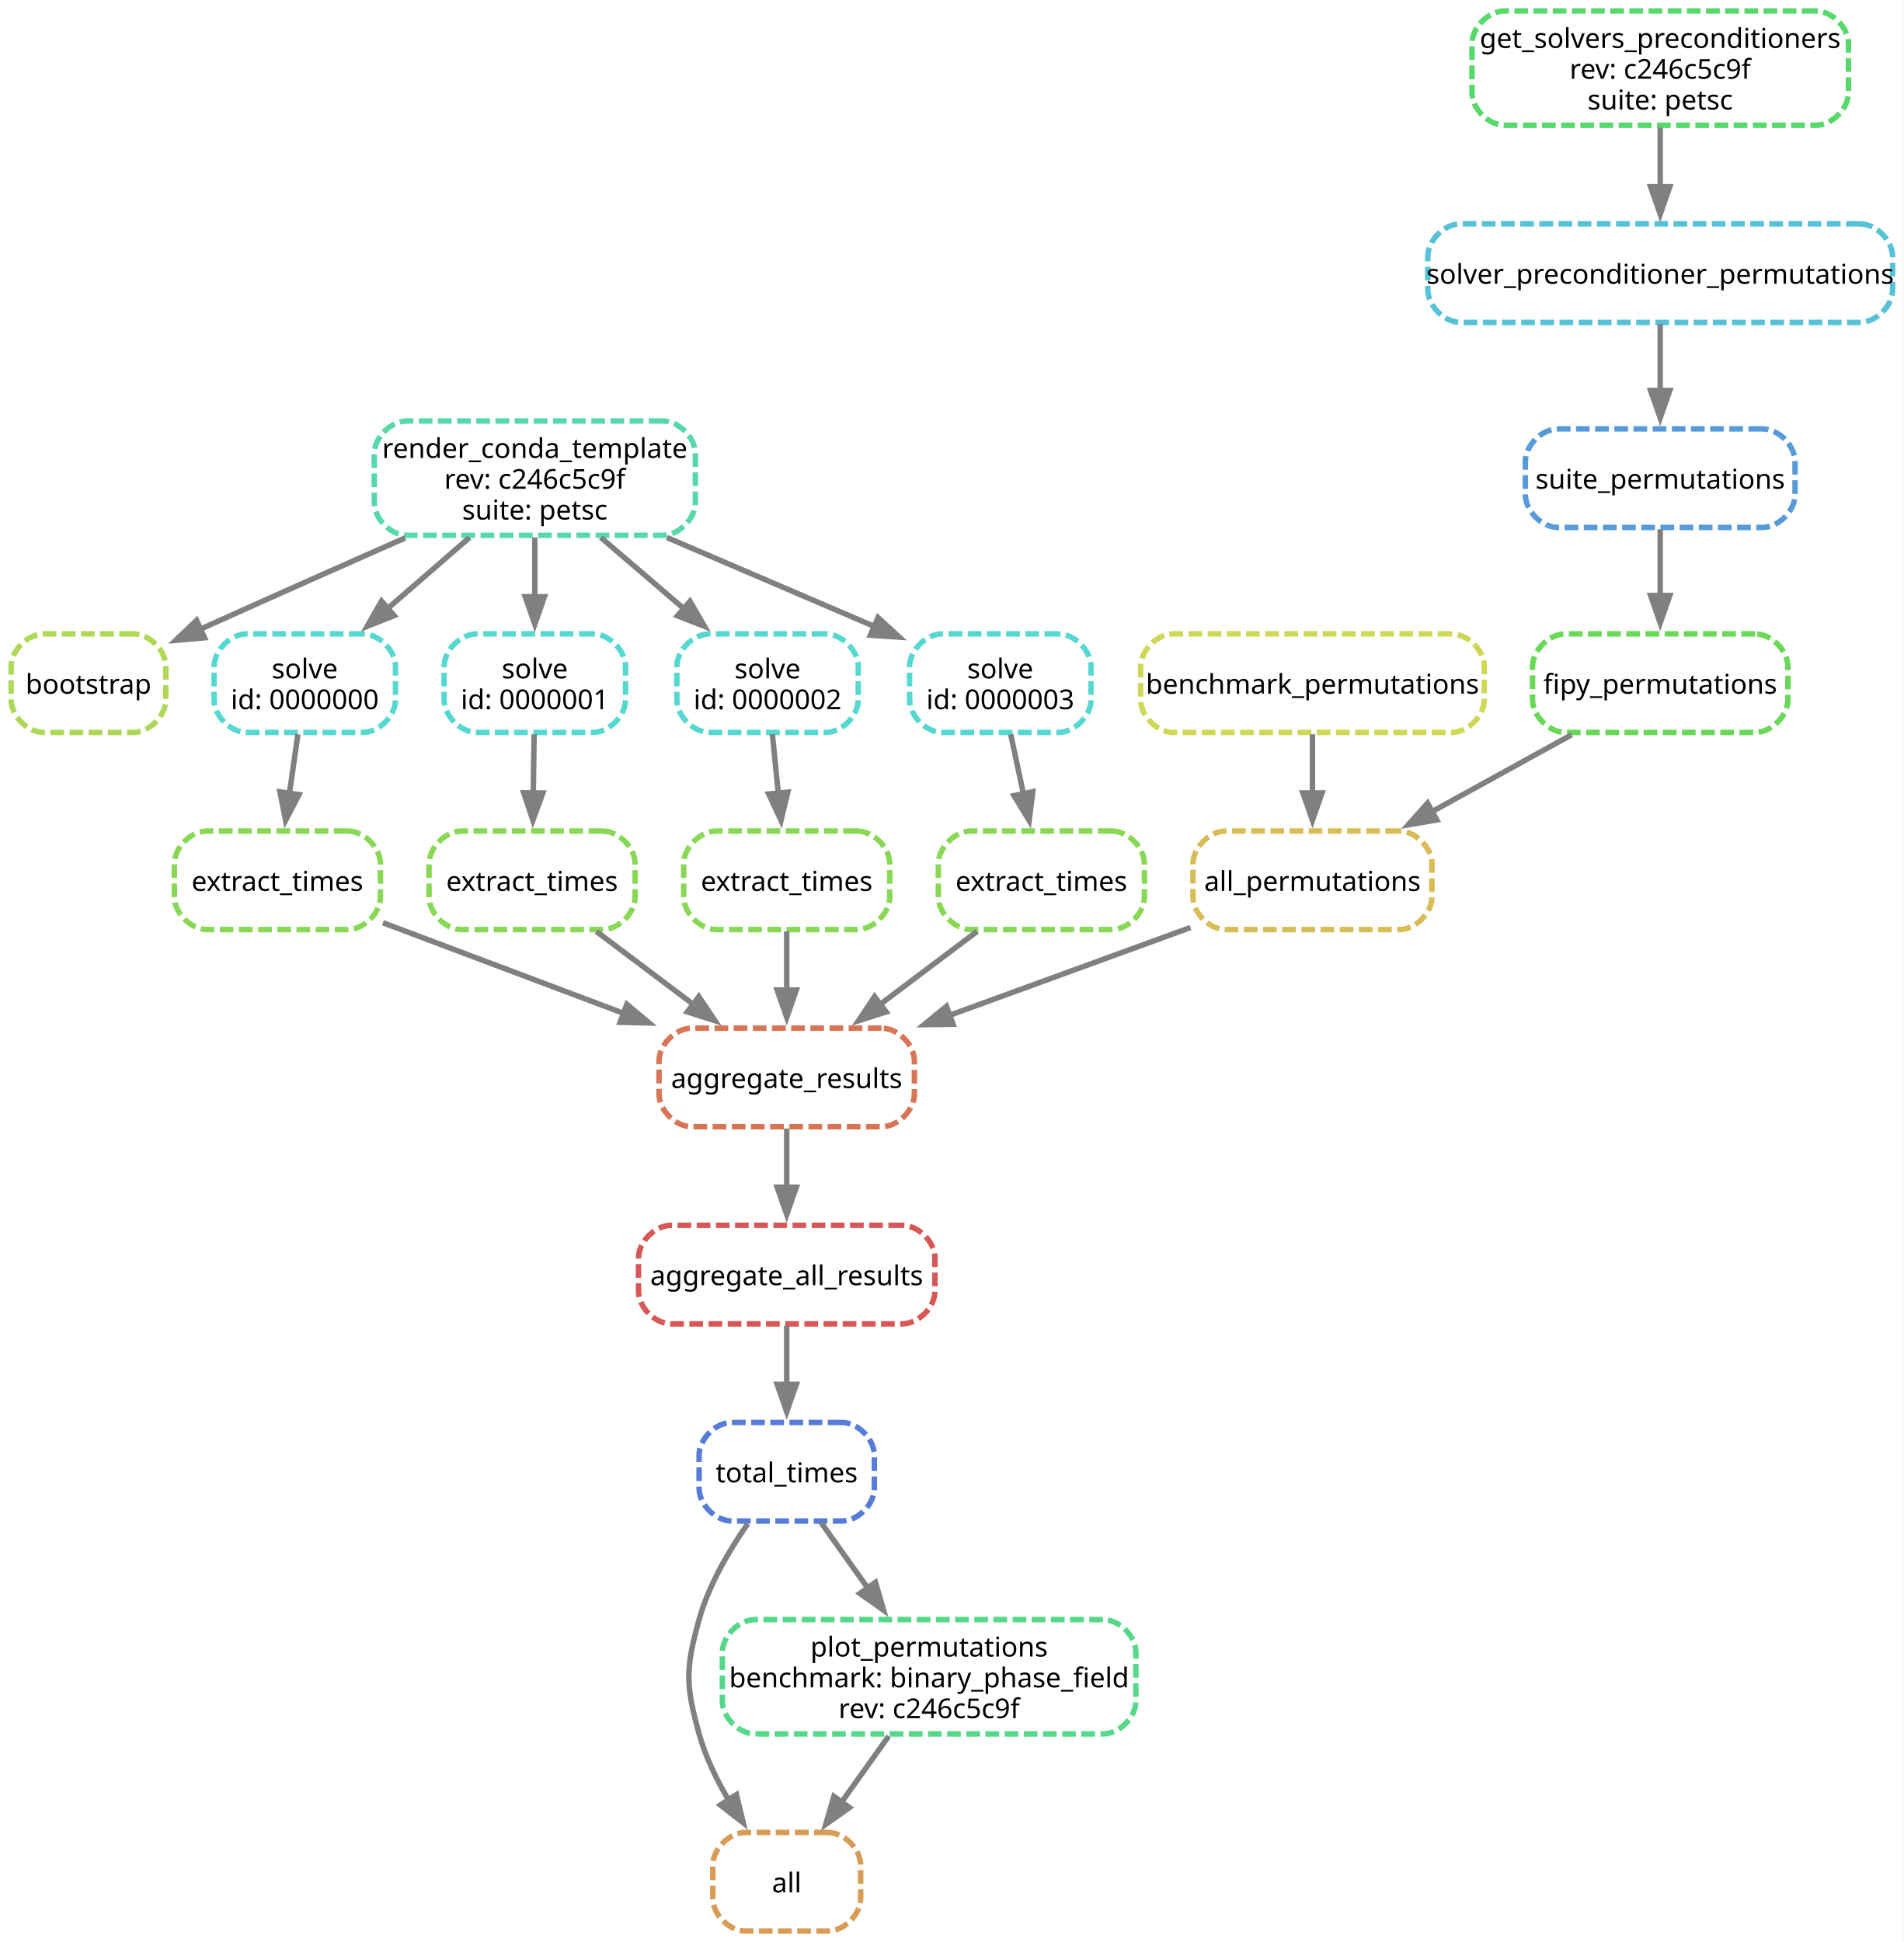
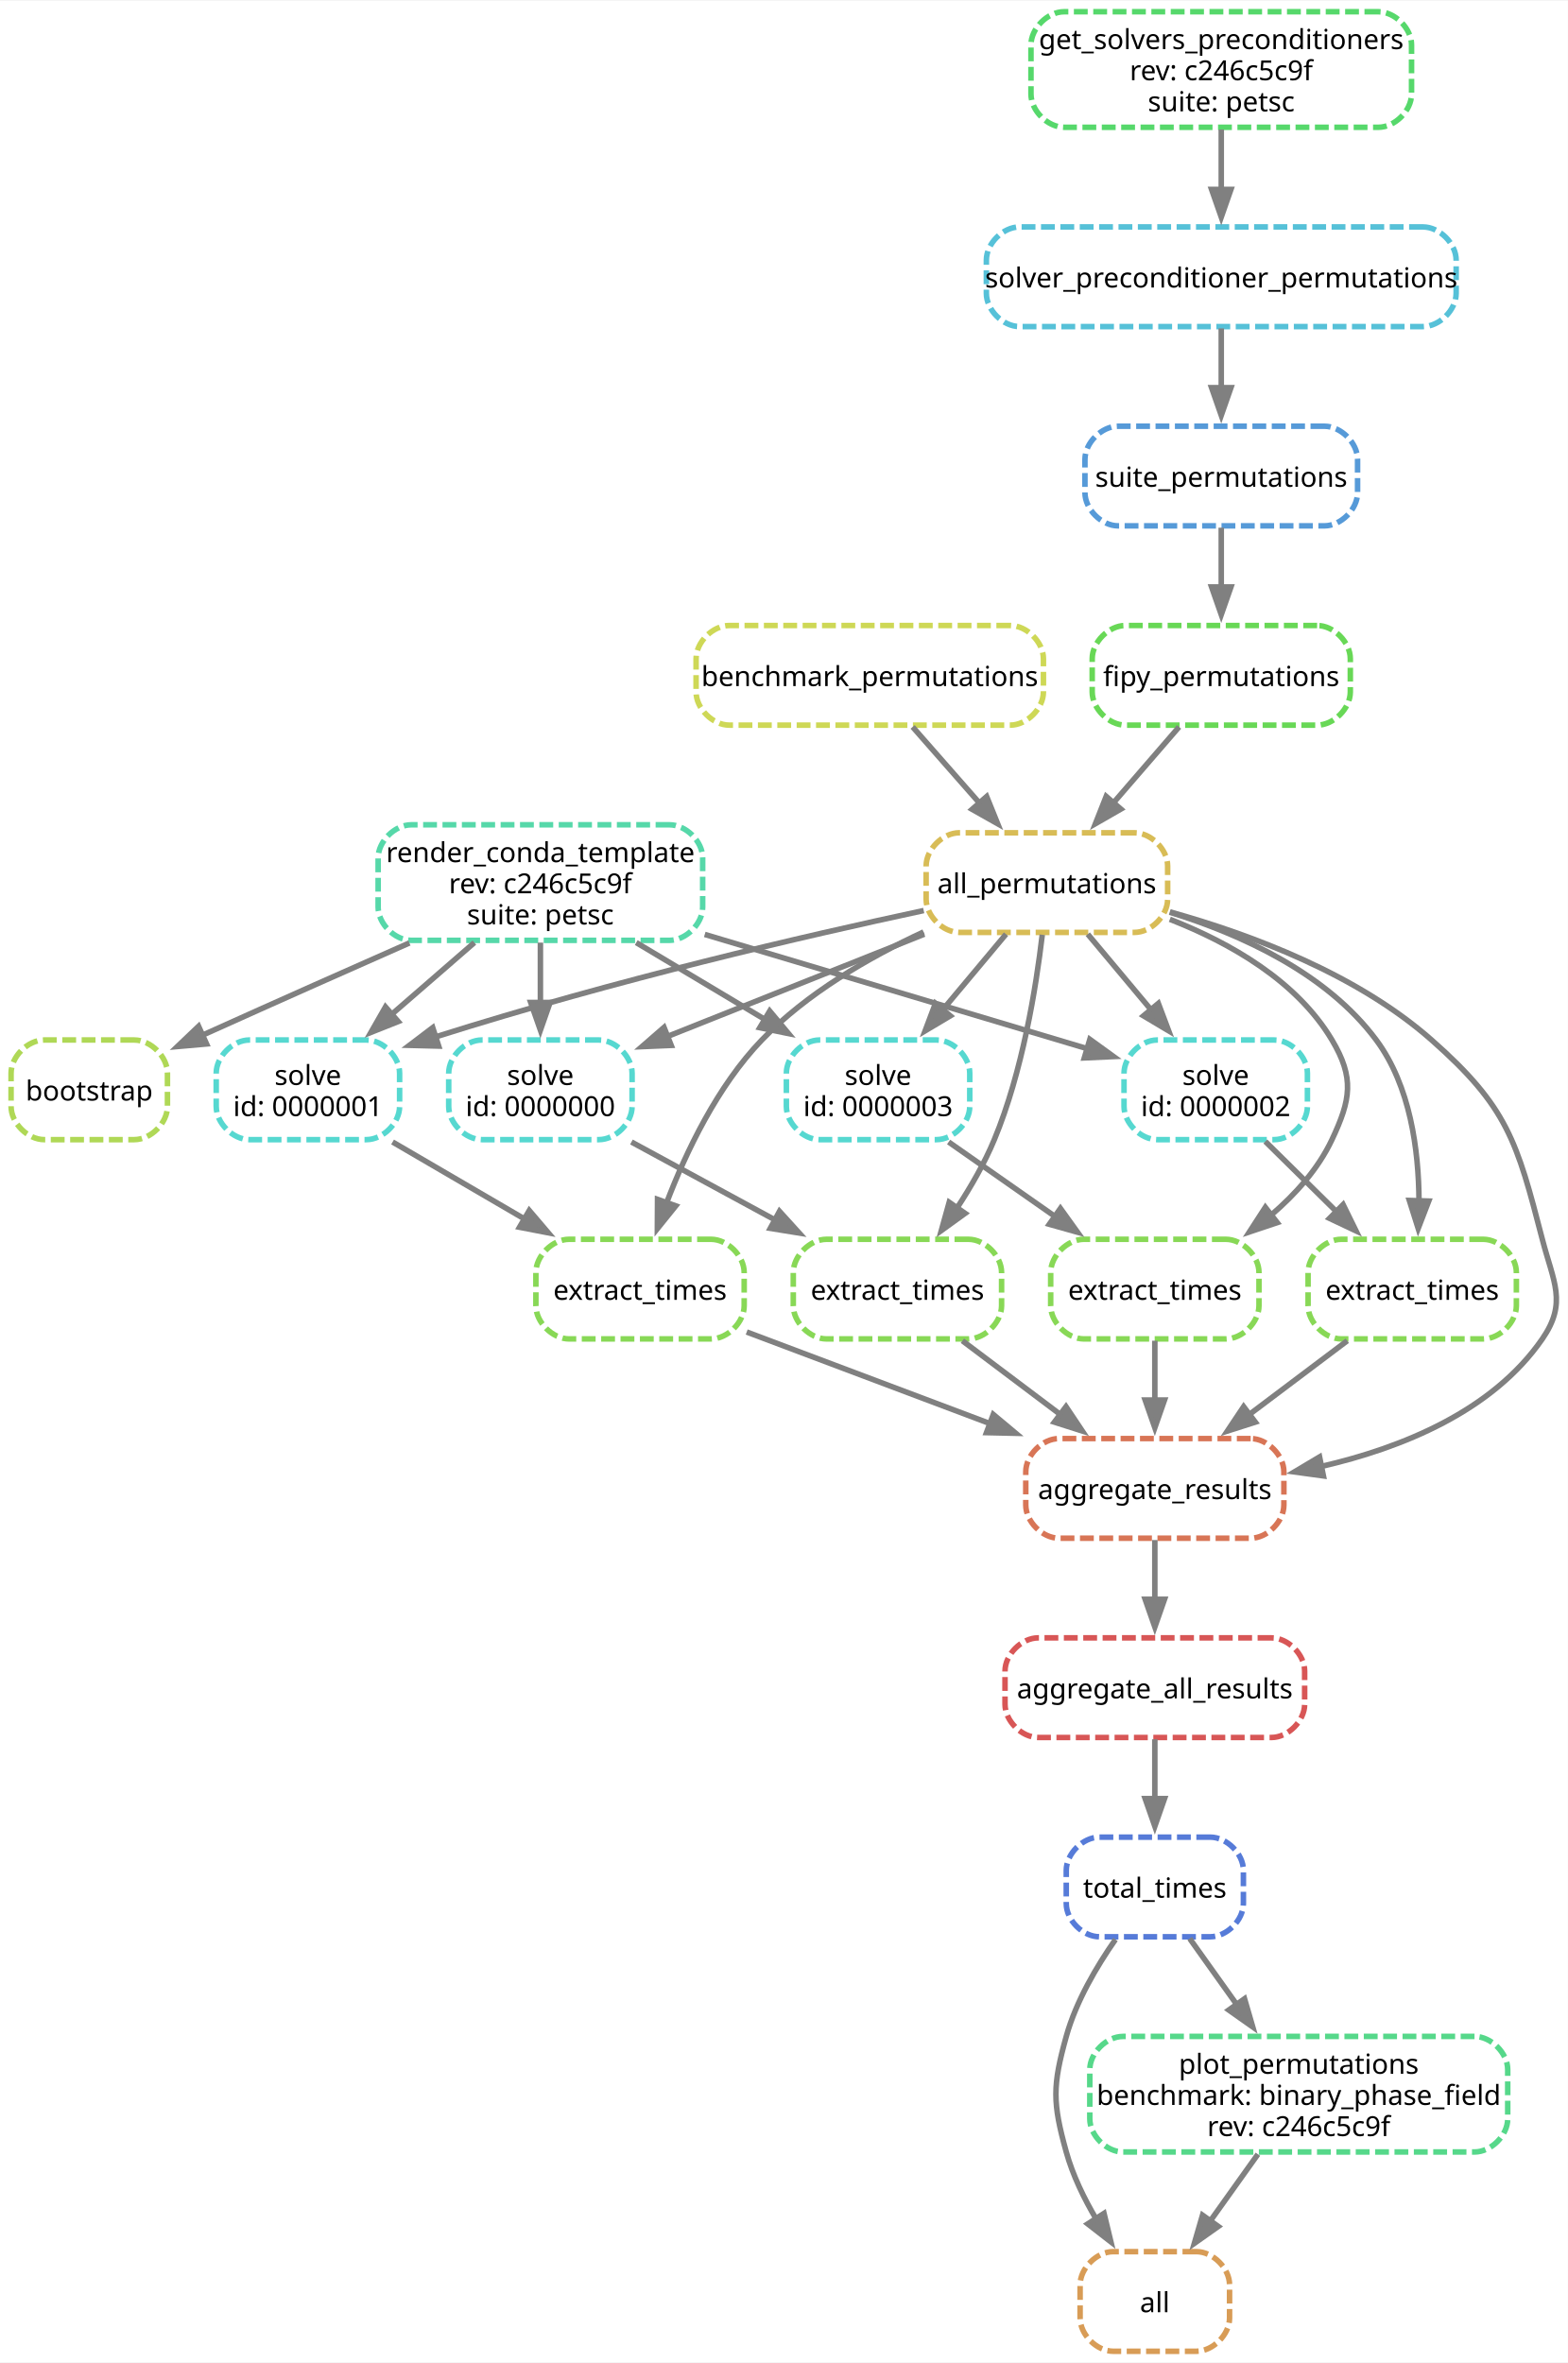
- <svg xmlns="http://www.w3.org/2000/svg" width="695pt" height="709pt" viewBox="0.00 0.00 695.12 709.25">
-   <g id="graph0" class="graph" transform="scale(1 1) rotate(0) translate(4 705.25)">
-     <polygon fill="white" stroke="none" points="-4,4 -4,-705.25 691.12,-705.25 691.12,4 -4,4" />
+ <svg xmlns="http://www.w3.org/2000/svg" width="566pt" height="853pt" viewBox="0.00 0.00 566.48 853.25">
+   <g id="graph0" class="graph" transform="scale(1 1) rotate(0) translate(4 849.25)">
+     <polygon fill="white" stroke="none" points="-4,4 -4,-849.25 562.48,-849.25 562.48,4 -4,4" />
    <g id="node1" class="node">
      <path fill="none" stroke="#afd856" stroke-width="2" stroke-dasharray="5,2" d="M44.5,-473.75C44.5,-473.75 12,-473.75 12,-473.75 6,-473.75 0,-467.75 0,-461.75 0,-461.75 0,-449.75 0,-449.75 0,-443.75 6,-437.75 12,-437.75 12,-437.75 44.5,-437.75 44.5,-437.75 50.5,-437.75 56.5,-443.75 56.5,-449.75 56.5,-449.75 56.5,-461.75 56.5,-461.75 56.5,-467.75 50.5,-473.75 44.5,-473.75" />
      <text text-anchor="middle" x="28.25" y="-451.88" font-family="sans" font-size="10.00">bootstrap</text>
    </g>
    <g id="node2" class="node">
      <path fill="none" stroke="#56d8a9" stroke-width="2" stroke-dasharray="5,2" d="M237.88,-551.5C237.88,-551.5 144.62,-551.5 144.62,-551.5 138.62,-551.5 132.62,-545.5 132.62,-539.5 132.62,-539.5 132.62,-521.75 132.62,-521.75 132.62,-515.75 138.62,-509.75 144.62,-509.75 144.62,-509.75 237.88,-509.75 237.88,-509.75 243.88,-509.75 249.88,-515.75 249.88,-521.75 249.88,-521.75 249.88,-539.5 249.88,-539.5 249.88,-545.5 243.88,-551.5 237.88,-551.5" />
      <text text-anchor="middle" x="191.25" y="-538" font-family="sans" font-size="10.00">render_conda_template</text>
      <text text-anchor="middle" x="191.25" y="-526.75" font-family="sans" font-size="10.00">rev: c246c5c9f</text>
      <text text-anchor="middle" x="191.25" y="-515.5" font-family="sans" font-size="10.00">suite: petsc</text>
    </g>
    <g id="edge1" class="edge">
      <path fill="none" stroke="grey" stroke-width="2" d="M143.92,-508.81C123.03,-499.59 97.94,-488.46 69.03,-475.43" />
      <polygon fill="grey" stroke="grey" stroke-width="2" points="70.63,-472.32 60.08,-471.39 67.75,-478.7 70.63,-472.32" />
    </g>
    <g id="node14" class="node">
+       <path fill="none" stroke="#56d8d0" stroke-width="2" stroke-dasharray="5,2" d="M212.38,-473.75C212.38,-473.75 170.12,-473.75 170.12,-473.75 164.12,-473.75 158.12,-467.75 158.12,-461.75 158.12,-461.75 158.12,-449.75 158.12,-449.75 158.12,-443.75 164.12,-437.75 170.12,-437.75 170.12,-437.75 212.38,-437.75 212.38,-437.75 218.38,-437.75 224.38,-443.75 224.38,-449.75 224.38,-449.75 224.38,-461.75 224.38,-461.75 224.38,-467.75 218.38,-473.75 212.38,-473.75" />
+       <text text-anchor="middle" x="191.25" y="-457.5" font-family="sans" font-size="10.00">solve</text>
+       <text text-anchor="middle" x="191.25" y="-446.25" font-family="sans" font-size="10.00">id: 0000000</text>
+     </g>
+     <g id="edge18" class="edge">
+       <path fill="none" stroke="grey" stroke-width="2" d="M191.25,-508.94C191.25,-502.18 191.25,-494.54 191.25,-487.22" />
+       <polygon fill="grey" stroke="grey" stroke-width="2" points="194.75,-487.31 191.25,-477.31 187.75,-487.31 194.75,-487.31" />
+     </g>
+     <g id="node16" class="node">
      <path fill="none" stroke="#56d8d0" stroke-width="2" stroke-dasharray="5,2" d="M128.38,-473.75C128.38,-473.75 86.12,-473.75 86.12,-473.75 80.12,-473.75 74.12,-467.75 74.12,-461.75 74.12,-461.75 74.12,-449.75 74.12,-449.75 74.12,-443.75 80.12,-437.75 86.12,-437.75 86.12,-437.75 128.38,-437.75 128.38,-437.75 134.38,-437.75 140.38,-443.75 140.38,-449.75 140.38,-449.75 140.38,-461.75 140.38,-461.75 140.38,-467.75 134.38,-473.75 128.38,-473.75" />
      <text text-anchor="middle" x="107.25" y="-457.5" font-family="sans" font-size="10.00">solve</text>
-       <text text-anchor="middle" x="107.25" y="-446.25" font-family="sans" font-size="10.00">id: 0000000</text>
-     </g>
-     <g id="edge17" class="edge">
+       <text text-anchor="middle" x="107.25" y="-446.25" font-family="sans" font-size="10.00">id: 0000001</text>
+     </g>
+     <g id="edge22" class="edge">
      <path fill="none" stroke="grey" stroke-width="2" d="M167.4,-508.94C158.12,-500.88 147.36,-491.55 137.54,-483.03" />
      <polygon fill="grey" stroke="grey" stroke-width="2" points="139.87,-480.42 130.02,-476.51 135.28,-485.7 139.87,-480.42" />
    </g>
-     <g id="node16" class="node">
-       <path fill="none" stroke="#56d8d0" stroke-width="2" stroke-dasharray="5,2" d="M212.38,-473.75C212.38,-473.75 170.12,-473.75 170.12,-473.75 164.12,-473.75 158.12,-467.75 158.12,-461.75 158.12,-461.75 158.12,-449.75 158.12,-449.75 158.12,-443.75 164.12,-437.75 170.12,-437.75 170.12,-437.75 212.38,-437.75 212.38,-437.75 218.38,-437.75 224.38,-443.75 224.38,-449.75 224.38,-449.75 224.38,-461.75 224.38,-461.75 224.38,-467.75 218.38,-473.75 212.38,-473.75" />
-       <text text-anchor="middle" x="191.25" y="-457.5" font-family="sans" font-size="10.00">solve</text>
-       <text text-anchor="middle" x="191.25" y="-446.25" font-family="sans" font-size="10.00">id: 0000001</text>
+     <g id="node18" class="node">
+       <path fill="none" stroke="#56d8d0" stroke-width="2" stroke-dasharray="5,2" d="M456.38,-473.75C456.38,-473.75 414.12,-473.75 414.12,-473.75 408.12,-473.75 402.12,-467.75 402.12,-461.75 402.12,-461.75 402.12,-449.75 402.12,-449.75 402.12,-443.75 408.12,-437.75 414.12,-437.75 414.12,-437.75 456.38,-437.75 456.38,-437.75 462.38,-437.75 468.38,-443.75 468.38,-449.75 468.38,-449.75 468.38,-461.75 468.38,-461.75 468.38,-467.75 462.38,-473.75 456.38,-473.75" />
+       <text text-anchor="middle" x="435.25" y="-457.5" font-family="sans" font-size="10.00">solve</text>
+       <text text-anchor="middle" x="435.25" y="-446.25" font-family="sans" font-size="10.00">id: 0000002</text>
+     </g>
+     <g id="edge26" class="edge">
+       <path fill="none" stroke="grey" stroke-width="2" d="M250.63,-511.89C293.18,-499.18 349.67,-482.31 388.91,-470.59" />
+       <polygon fill="grey" stroke="grey" stroke-width="2" points="389.77,-473.98 398.35,-467.77 387.77,-467.28 389.77,-473.98" />
+     </g>
+     <g id="node20" class="node">
+       <path fill="none" stroke="#56d8d0" stroke-width="2" stroke-dasharray="5,2" d="M334.38,-473.75C334.38,-473.75 292.12,-473.75 292.12,-473.75 286.12,-473.75 280.12,-467.75 280.12,-461.75 280.12,-461.75 280.12,-449.75 280.12,-449.75 280.12,-443.75 286.12,-437.75 292.12,-437.75 292.12,-437.75 334.38,-437.75 334.38,-437.75 340.38,-437.75 346.38,-443.75 346.38,-449.75 346.38,-449.75 346.38,-461.75 346.38,-461.75 346.38,-467.75 340.38,-473.75 334.38,-473.75" />
+       <text text-anchor="middle" x="313.25" y="-457.5" font-family="sans" font-size="10.00">solve</text>
+       <text text-anchor="middle" x="313.25" y="-446.25" font-family="sans" font-size="10.00">id: 0000003</text>
+     </g>
+     <g id="edge30" class="edge">
+       <path fill="none" stroke="grey" stroke-width="2" d="M225.88,-508.94C240.37,-500.29 257.31,-490.17 272.39,-481.16" />
+       <polygon fill="grey" stroke="grey" stroke-width="2" points="274.11,-484.21 280.9,-476.07 270.52,-478.2 274.11,-484.21" />
+     </g>
+     <g id="node3" class="node">
+       <path fill="none" stroke="#d89c56" stroke-width="2" stroke-dasharray="5,2" d="M428.25,-36C428.25,-36 398.25,-36 398.25,-36 392.25,-36 386.25,-30 386.25,-24 386.25,-24 386.25,-12 386.25,-12 386.25,-6 392.25,0 398.25,0 398.25,0 428.25,0 428.25,0 434.25,0 440.25,-6 440.25,-12 440.25,-12 440.25,-24 440.25,-24 440.25,-30 434.25,-36 428.25,-36" />
+       <text text-anchor="middle" x="413.25" y="-14.12" font-family="sans" font-size="10.00">all</text>
+     </g>
+     <g id="node4" class="node">
+       <path fill="none" stroke="#567bd8" stroke-width="2" stroke-dasharray="5,2" d="M433.25,-185.75C433.25,-185.75 393.25,-185.75 393.25,-185.75 387.25,-185.75 381.25,-179.75 381.25,-173.75 381.25,-173.75 381.25,-161.75 381.25,-161.75 381.25,-155.75 387.25,-149.75 393.25,-149.75 393.25,-149.75 433.25,-149.75 433.25,-149.75 439.25,-149.75 445.25,-155.75 445.25,-161.75 445.25,-161.75 445.25,-173.75 445.25,-173.75 445.25,-179.75 439.25,-185.75 433.25,-185.75" />
+       <text text-anchor="middle" x="413.25" y="-163.88" font-family="sans" font-size="10.00">total_times</text>
+     </g>
+     <g id="edge2" class="edge">
+       <path fill="none" stroke="grey" stroke-width="2" d="M399.02,-148.77C392.2,-139.01 384.77,-126.38 381.25,-113.75 376.27,-95.87 376.27,-89.88 381.25,-72 383.59,-63.61 387.65,-55.22 392.11,-47.68" />
+       <polygon fill="grey" stroke="grey" stroke-width="2" points="394.89,-49.82 397.38,-39.52 389.01,-46.02 394.89,-49.82" />
+     </g>
+     <g id="node21" class="node">
+       <path fill="none" stroke="#56d88a" stroke-width="2" stroke-dasharray="5,2" d="M528.75,-113.75C528.75,-113.75 401.75,-113.75 401.75,-113.75 395.75,-113.75 389.75,-107.75 389.75,-101.75 389.75,-101.75 389.75,-84 389.75,-84 389.75,-78 395.75,-72 401.75,-72 401.75,-72 528.75,-72 528.75,-72 534.75,-72 540.75,-78 540.75,-84 540.75,-84 540.75,-101.75 540.75,-101.75 540.75,-107.75 534.75,-113.75 528.75,-113.75" />
+       <text text-anchor="middle" x="465.25" y="-100.25" font-family="sans" font-size="10.00">plot_permutations</text>
+       <text text-anchor="middle" x="465.25" y="-89" font-family="sans" font-size="10.00">benchmark: binary_phase_field</text>
+       <text text-anchor="middle" x="465.25" y="-77.75" font-family="sans" font-size="10.00">rev: c246c5c9f</text>
+     </g>
+     <g id="edge32" class="edge">
+       <path fill="none" stroke="grey" stroke-width="2" d="M425.84,-149.11C430.98,-141.9 437.08,-133.35 442.93,-125.15" />
+       <polygon fill="grey" stroke="grey" stroke-width="2" points="445.66,-127.36 448.62,-117.18 439.96,-123.29 445.66,-127.36" />
+     </g>
+     <g id="node5" class="node">
+       <path fill="none" stroke="#d85656" stroke-width="2" stroke-dasharray="5,2" d="M455.38,-257.75C455.38,-257.75 371.12,-257.75 371.12,-257.75 365.12,-257.75 359.12,-251.75 359.12,-245.75 359.12,-245.75 359.12,-233.75 359.12,-233.75 359.12,-227.75 365.12,-221.75 371.12,-221.75 371.12,-221.75 455.38,-221.75 455.38,-221.75 461.38,-221.75 467.38,-227.75 467.38,-233.75 467.38,-233.75 467.38,-245.75 467.38,-245.75 467.38,-251.75 461.38,-257.75 455.38,-257.75" />
+       <text text-anchor="middle" x="413.25" y="-235.88" font-family="sans" font-size="10.00">aggregate_all_results</text>
+     </g>
+     <g id="edge4" class="edge">
+       <path fill="none" stroke="grey" stroke-width="2" d="M413.25,-221.09C413.25,-214.5 413.25,-206.83 413.25,-199.42" />
+       <polygon fill="grey" stroke="grey" stroke-width="2" points="416.75,-199.68 413.25,-189.68 409.75,-199.68 416.75,-199.68" />
+     </g>
+     <g id="node6" class="node">
+       <path fill="none" stroke="#d87556" stroke-width="2" stroke-dasharray="5,2" d="M447.88,-329.75C447.88,-329.75 378.62,-329.75 378.62,-329.75 372.62,-329.75 366.62,-323.75 366.62,-317.75 366.62,-317.75 366.62,-305.75 366.62,-305.75 366.62,-299.75 372.62,-293.75 378.62,-293.75 378.62,-293.75 447.88,-293.75 447.88,-293.75 453.88,-293.75 459.88,-299.75 459.88,-305.75 459.88,-305.75 459.88,-317.75 459.88,-317.75 459.88,-323.75 453.88,-329.75 447.88,-329.75" />
+       <text text-anchor="middle" x="413.25" y="-307.88" font-family="sans" font-size="10.00">aggregate_results</text>
+     </g>
+     <g id="edge5" class="edge">
+       <path fill="none" stroke="grey" stroke-width="2" d="M413.25,-293.09C413.25,-286.5 413.25,-278.83 413.25,-271.42" />
+       <polygon fill="grey" stroke="grey" stroke-width="2" points="416.75,-271.68 413.25,-261.68 409.75,-271.68 416.75,-271.68" />
+     </g>
+     <g id="node7" class="node">
+       <path fill="none" stroke="#d8bc56" stroke-width="2" stroke-dasharray="5,2" d="M405.88,-548.62C405.88,-548.62 342.62,-548.62 342.62,-548.62 336.62,-548.62 330.62,-542.62 330.62,-536.62 330.62,-536.62 330.62,-524.62 330.62,-524.62 330.62,-518.62 336.62,-512.62 342.62,-512.62 342.62,-512.62 405.88,-512.62 405.88,-512.62 411.88,-512.62 417.88,-518.62 417.88,-524.62 417.88,-524.62 417.88,-536.62 417.88,-536.62 417.88,-542.62 411.88,-548.62 405.88,-548.62" />
+       <text text-anchor="middle" x="374.25" y="-526.75" font-family="sans" font-size="10.00">all_permutations</text>
+     </g>
+     <g id="edge6" class="edge">
+       <path fill="none" stroke="grey" stroke-width="2" d="M418.79,-520C448.32,-511.77 486.43,-497.41 513.25,-473.75 540.7,-449.53 544.07,-437.19 553.25,-401.75 557.26,-386.26 562.34,-378.92 553.25,-365.75 535.24,-339.67 502.62,-326.41 473.39,-319.68" />
+       <polygon fill="grey" stroke="grey" stroke-width="2" points="474.16,-316.26 463.66,-317.7 472.77,-323.12 474.16,-316.26" />
+     </g>
+     <g id="node13" class="node">
+       <path fill="none" stroke="#88d856" stroke-width="2" stroke-dasharray="5,2" d="M345.88,-401.75C345.88,-401.75 294.62,-401.75 294.62,-401.75 288.62,-401.75 282.62,-395.75 282.62,-389.75 282.62,-389.75 282.62,-377.75 282.62,-377.75 282.62,-371.75 288.62,-365.75 294.62,-365.75 294.62,-365.75 345.88,-365.75 345.88,-365.75 351.88,-365.75 357.88,-371.75 357.88,-377.75 357.88,-377.75 357.88,-389.75 357.88,-389.75 357.88,-395.75 351.88,-401.75 345.88,-401.75" />
+       <text text-anchor="middle" x="320.25" y="-379.88" font-family="sans" font-size="10.00">extract_times</text>
+     </g>
+     <g id="edge17" class="edge">
+       <path fill="none" stroke="grey" stroke-width="2" d="M372.58,-511.77C370.35,-492.81 365.44,-462.27 355.25,-437.75 351.73,-429.27 346.79,-420.69 341.73,-412.98" />
+       <polygon fill="grey" stroke="grey" stroke-width="2" points="344.7,-411.12 336.11,-404.91 338.95,-415.11 344.7,-411.12" />
    </g>
    <g id="edge19" class="edge">
-       <path fill="none" stroke="grey" stroke-width="2" d="M191.25,-508.94C191.25,-502.18 191.25,-494.54 191.25,-487.22" />
-       <polygon fill="grey" stroke="grey" stroke-width="2" points="194.75,-487.31 191.25,-477.31 187.75,-487.31 194.75,-487.31" />
-     </g>
-     <g id="node18" class="node">
-       <path fill="none" stroke="#56d8d0" stroke-width="2" stroke-dasharray="5,2" d="M297.38,-473.75C297.38,-473.75 255.12,-473.75 255.12,-473.75 249.12,-473.75 243.12,-467.75 243.12,-461.75 243.12,-461.75 243.12,-449.75 243.12,-449.75 243.12,-443.75 249.12,-437.75 255.12,-437.75 255.12,-437.75 297.38,-437.75 297.38,-437.75 303.38,-437.75 309.38,-443.75 309.38,-449.75 309.38,-449.75 309.38,-461.75 309.38,-461.75 309.38,-467.75 303.38,-473.75 297.38,-473.75" />
-       <text text-anchor="middle" x="276.25" y="-457.5" font-family="sans" font-size="10.00">solve</text>
-       <text text-anchor="middle" x="276.25" y="-446.25" font-family="sans" font-size="10.00">id: 0000002</text>
+       <path fill="none" stroke="grey" stroke-width="2" d="M329.95,-511.98C301.85,-500.79 265.56,-486.34 237.15,-475.03" />
+       <polygon fill="grey" stroke="grey" stroke-width="2" points="238.51,-471.8 227.92,-471.35 235.92,-478.31 238.51,-471.8" />
+     </g>
+     <g id="node15" class="node">
+       <path fill="none" stroke="#88d856" stroke-width="2" stroke-dasharray="5,2" d="M252.88,-401.75C252.88,-401.75 201.62,-401.75 201.62,-401.75 195.62,-401.75 189.62,-395.75 189.62,-389.75 189.62,-389.75 189.62,-377.75 189.62,-377.75 189.62,-371.75 195.62,-365.75 201.62,-365.75 201.62,-365.75 252.88,-365.75 252.88,-365.75 258.88,-365.75 264.88,-371.75 264.88,-377.75 264.88,-377.75 264.88,-389.75 264.88,-389.75 264.88,-395.75 258.88,-401.75 252.88,-401.75" />
+       <text text-anchor="middle" x="227.25" y="-379.88" font-family="sans" font-size="10.00">extract_times</text>
    </g>
    <g id="edge21" class="edge">
-       <path fill="none" stroke="grey" stroke-width="2" d="M215.38,-508.94C224.88,-500.79 235.89,-491.35 245.92,-482.76" />
-       <polygon fill="grey" stroke="grey" stroke-width="2" points="247.91,-485.66 253.22,-476.49 243.35,-480.34 247.91,-485.66" />
-     </g>
-     <g id="node20" class="node">
-       <path fill="none" stroke="#56d8d0" stroke-width="2" stroke-dasharray="5,2" d="M382.38,-473.75C382.38,-473.75 340.12,-473.75 340.12,-473.75 334.12,-473.75 328.12,-467.75 328.12,-461.75 328.12,-461.75 328.12,-449.75 328.12,-449.75 328.12,-443.75 334.12,-437.75 340.12,-437.75 340.12,-437.75 382.38,-437.75 382.38,-437.75 388.38,-437.75 394.38,-443.75 394.38,-449.75 394.38,-449.75 394.38,-461.75 394.38,-461.75 394.38,-467.75 388.38,-473.75 382.38,-473.75" />
-       <text text-anchor="middle" x="361.25" y="-457.5" font-family="sans" font-size="10.00">solve</text>
-       <text text-anchor="middle" x="361.25" y="-446.25" font-family="sans" font-size="10.00">id: 0000003</text>
+       <path fill="none" stroke="grey" stroke-width="2" d="M329.7,-512.78C309.91,-503.59 287.48,-490.6 271.25,-473.75 255.22,-457.1 243.92,-433.48 236.78,-414.76" />
+       <polygon fill="grey" stroke="grey" stroke-width="2" points="240.16,-413.83 233.51,-405.58 233.57,-416.17 240.16,-413.83" />
    </g>
    <g id="edge23" class="edge">
-       <path fill="none" stroke="grey" stroke-width="2" d="M239.51,-508.94C263.33,-498.72 291.93,-486.47 315.41,-476.4" />
-       <polygon fill="grey" stroke="grey" stroke-width="2" points="316.58,-479.71 324.39,-472.55 313.82,-473.27 316.58,-479.71" />
-     </g>
-     <g id="node3" class="node">
-       <path fill="none" stroke="#d89c56" stroke-width="2" stroke-dasharray="5,2" d="M298.25,-36C298.25,-36 268.25,-36 268.25,-36 262.25,-36 256.25,-30 256.25,-24 256.25,-24 256.25,-12 256.25,-12 256.25,-6 262.25,0 268.25,0 268.25,0 298.25,0 298.25,0 304.25,0 310.25,-6 310.25,-12 310.25,-12 310.25,-24 310.25,-24 310.25,-30 304.25,-36 298.25,-36" />
-       <text text-anchor="middle" x="283.25" y="-14.12" font-family="sans" font-size="10.00">all</text>
-     </g>
-     <g id="node4" class="node">
-       <path fill="none" stroke="#567bd8" stroke-width="2" stroke-dasharray="5,2" d="M303.25,-185.75C303.25,-185.75 263.25,-185.75 263.25,-185.75 257.25,-185.75 251.25,-179.75 251.25,-173.75 251.25,-173.75 251.25,-161.75 251.25,-161.75 251.25,-155.75 257.25,-149.75 263.25,-149.75 263.25,-149.75 303.25,-149.75 303.25,-149.75 309.25,-149.75 315.25,-155.75 315.25,-161.75 315.25,-161.75 315.25,-173.75 315.25,-173.75 315.25,-179.75 309.25,-185.75 303.25,-185.75" />
-       <text text-anchor="middle" x="283.25" y="-163.88" font-family="sans" font-size="10.00">total_times</text>
-     </g>
-     <g id="edge2" class="edge">
-       <path fill="none" stroke="grey" stroke-width="2" d="M269.02,-148.77C262.2,-139.01 254.77,-126.38 251.25,-113.75 246.27,-95.87 246.27,-89.88 251.25,-72 253.59,-63.61 257.65,-55.22 262.11,-47.68" />
-       <polygon fill="grey" stroke="grey" stroke-width="2" points="264.89,-49.82 267.38,-39.52 259.01,-46.02 264.89,-49.82" />
-     </g>
-     <g id="node21" class="node">
-       <path fill="none" stroke="#56d88a" stroke-width="2" stroke-dasharray="5,2" d="M398.75,-113.75C398.75,-113.75 271.75,-113.75 271.75,-113.75 265.75,-113.75 259.75,-107.75 259.75,-101.75 259.75,-101.75 259.75,-84 259.75,-84 259.75,-78 265.75,-72 271.75,-72 271.75,-72 398.75,-72 398.75,-72 404.75,-72 410.75,-78 410.75,-84 410.75,-84 410.75,-101.75 410.75,-101.75 410.75,-107.75 404.75,-113.75 398.75,-113.75" />
-       <text text-anchor="middle" x="335.25" y="-100.25" font-family="sans" font-size="10.00">plot_permutations</text>
-       <text text-anchor="middle" x="335.25" y="-89" font-family="sans" font-size="10.00">benchmark: binary_phase_field</text>
-       <text text-anchor="middle" x="335.25" y="-77.75" font-family="sans" font-size="10.00">rev: c246c5c9f</text>
+       <path fill="none" stroke="grey" stroke-width="2" d="M329.75,-520.52C286.67,-511.28 219.36,-495.73 153.33,-474.86" />
+       <polygon fill="grey" stroke="grey" stroke-width="2" points="154.5,-471.55 143.91,-471.82 152.35,-478.22 154.5,-471.55" />
+     </g>
+     <g id="node17" class="node">
+       <path fill="none" stroke="#88d856" stroke-width="2" stroke-dasharray="5,2" d="M531.88,-401.75C531.88,-401.75 480.62,-401.75 480.62,-401.75 474.62,-401.75 468.62,-395.75 468.62,-389.75 468.62,-389.75 468.62,-377.75 468.62,-377.75 468.62,-371.75 474.62,-365.75 480.62,-365.75 480.62,-365.75 531.88,-365.75 531.88,-365.75 537.88,-365.75 543.88,-371.75 543.88,-377.75 543.88,-377.75 543.88,-389.75 543.88,-389.75 543.88,-395.75 537.88,-401.75 531.88,-401.75" />
+       <text text-anchor="middle" x="506.25" y="-379.88" font-family="sans" font-size="10.00">extract_times</text>
+     </g>
+     <g id="edge25" class="edge">
+       <path fill="none" stroke="grey" stroke-width="2" d="M418.62,-519.93C444.45,-511.94 475.36,-497.85 493.25,-473.75 505.55,-457.18 508.61,-434.01 508.7,-415.46" />
+       <polygon fill="grey" stroke="grey" stroke-width="2" points="512.21,-415.56 508.4,-405.67 505.21,-415.78 512.21,-415.56" />
+     </g>
+     <g id="edge27" class="edge">
+       <path fill="none" stroke="grey" stroke-width="2" d="M389.02,-511.98C395.88,-503.78 404.21,-493.83 411.9,-484.64" />
+       <polygon fill="grey" stroke="grey" stroke-width="2" points="414.52,-486.97 418.25,-477.06 409.15,-482.48 414.52,-486.97" />
+     </g>
+     <g id="node19" class="node">
+       <path fill="none" stroke="#88d856" stroke-width="2" stroke-dasharray="5,2" d="M438.88,-401.75C438.88,-401.75 387.62,-401.75 387.62,-401.75 381.62,-401.75 375.62,-395.75 375.62,-389.75 375.62,-389.75 375.62,-377.75 375.62,-377.75 375.62,-371.75 381.62,-365.75 387.62,-365.75 387.62,-365.75 438.88,-365.75 438.88,-365.75 444.88,-365.75 450.88,-371.75 450.88,-377.75 450.88,-377.75 450.88,-389.75 450.88,-389.75 450.88,-395.75 444.88,-401.75 438.88,-401.75" />
+       <text text-anchor="middle" x="413.25" y="-379.88" font-family="sans" font-size="10.00">extract_times</text>
+     </g>
+     <g id="edge29" class="edge">
+       <path fill="none" stroke="grey" stroke-width="2" d="M418.67,-517.36C440.37,-508.88 464.5,-495.16 477.25,-473.75 485.43,-460 484.06,-452.23 477.25,-437.75 472.3,-427.22 464.12,-418.07 455.23,-410.46" />
+       <polygon fill="grey" stroke="grey" stroke-width="2" points="457.47,-407.77 447.42,-404.41 453.18,-413.3 457.47,-407.77" />
+     </g>
+     <g id="edge31" class="edge">
+       <path fill="none" stroke="grey" stroke-width="2" d="M359.48,-511.98C352.62,-503.78 344.29,-493.83 336.6,-484.64" />
+       <polygon fill="grey" stroke="grey" stroke-width="2" points="339.35,-482.48 330.25,-477.06 333.98,-486.97 339.35,-482.48" />
+     </g>
+     <g id="node8" class="node">
+       <path fill="none" stroke="#ced856" stroke-width="2" stroke-dasharray="5,2" d="M361,-623.5C361,-623.5 259.5,-623.5 259.5,-623.5 253.5,-623.5 247.5,-617.5 247.5,-611.5 247.5,-611.5 247.5,-599.5 247.5,-599.5 247.5,-593.5 253.5,-587.5 259.5,-587.5 259.5,-587.5 361,-587.5 361,-587.5 367,-587.5 373,-593.5 373,-599.5 373,-599.5 373,-611.5 373,-611.5 373,-617.5 367,-623.5 361,-623.5" />
+       <text text-anchor="middle" x="310.25" y="-601.62" font-family="sans" font-size="10.00">benchmark_permutations</text>
+     </g>
+     <g id="edge11" class="edge">
+       <path fill="none" stroke="grey" stroke-width="2" d="M325.74,-586.86C333.02,-578.57 341.87,-568.49 350.01,-559.22" />
+       <polygon fill="grey" stroke="grey" stroke-width="2" points="352.49,-561.71 356.46,-551.88 347.23,-557.09 352.49,-561.71" />
+     </g>
+     <g id="node9" class="node">
+       <path fill="none" stroke="#68d856" stroke-width="2" stroke-dasharray="5,2" d="M471.88,-623.5C471.88,-623.5 402.62,-623.5 402.62,-623.5 396.62,-623.5 390.62,-617.5 390.62,-611.5 390.62,-611.5 390.62,-599.5 390.62,-599.5 390.62,-593.5 396.62,-587.5 402.62,-587.5 402.62,-587.5 471.88,-587.5 471.88,-587.5 477.88,-587.5 483.88,-593.5 483.88,-599.5 483.88,-599.5 483.88,-611.5 483.88,-611.5 483.88,-617.5 477.88,-623.5 471.88,-623.5" />
+       <text text-anchor="middle" x="437.25" y="-601.62" font-family="sans" font-size="10.00">fipy_permutations</text>
+     </g>
+     <g id="edge12" class="edge">
+       <path fill="none" stroke="grey" stroke-width="2" d="M422,-586.86C414.83,-578.57 406.12,-568.49 398.11,-559.22" />
+       <polygon fill="grey" stroke="grey" stroke-width="2" points="400.97,-557.18 391.78,-551.9 395.67,-561.75 400.97,-557.18" />
+     </g>
+     <g id="node10" class="node">
+       <path fill="none" stroke="#569ad8" stroke-width="2" stroke-dasharray="5,2" d="M474.5,-695.5C474.5,-695.5 400,-695.5 400,-695.5 394,-695.5 388,-689.5 388,-683.5 388,-683.5 388,-671.5 388,-671.5 388,-665.5 394,-659.5 400,-659.5 400,-659.5 474.5,-659.5 474.5,-659.5 480.5,-659.5 486.5,-665.5 486.5,-671.5 486.5,-671.5 486.5,-683.5 486.5,-683.5 486.5,-689.5 480.5,-695.5 474.5,-695.5" />
+       <text text-anchor="middle" x="437.25" y="-673.62" font-family="sans" font-size="10.00">suite_permutations</text>
+     </g>
+     <g id="edge13" class="edge">
+       <path fill="none" stroke="grey" stroke-width="2" d="M437.25,-658.84C437.25,-652.25 437.25,-644.58 437.25,-637.17" />
+       <polygon fill="grey" stroke="grey" stroke-width="2" points="440.75,-637.43 437.25,-627.43 433.75,-637.43 440.75,-637.43" />
+     </g>
+     <g id="node11" class="node">
+       <path fill="none" stroke="#56c1d8" stroke-width="2" stroke-dasharray="5,2" d="M510.12,-767.5C510.12,-767.5 364.38,-767.5 364.38,-767.5 358.38,-767.5 352.38,-761.5 352.38,-755.5 352.38,-755.5 352.38,-743.5 352.38,-743.5 352.38,-737.5 358.38,-731.5 364.38,-731.5 364.38,-731.5 510.12,-731.5 510.12,-731.5 516.12,-731.5 522.12,-737.5 522.12,-743.5 522.12,-743.5 522.12,-755.5 522.12,-755.5 522.12,-761.5 516.12,-767.5 510.12,-767.5" />
+       <text text-anchor="middle" x="437.25" y="-745.62" font-family="sans" font-size="10.00">solver_preconditioner_permutations</text>
+     </g>
+     <g id="edge14" class="edge">
+       <path fill="none" stroke="grey" stroke-width="2" d="M437.25,-730.84C437.25,-724.25 437.25,-716.58 437.25,-709.17" />
+       <polygon fill="grey" stroke="grey" stroke-width="2" points="440.75,-709.43 437.25,-699.43 433.75,-709.43 440.75,-709.43" />
+     </g>
+     <g id="node12" class="node">
+       <path fill="none" stroke="#56d86b" stroke-width="2" stroke-dasharray="5,2" d="M494,-845.25C494,-845.25 380.5,-845.25 380.5,-845.25 374.5,-845.25 368.5,-839.25 368.5,-833.25 368.5,-833.25 368.5,-815.5 368.5,-815.5 368.5,-809.5 374.5,-803.5 380.5,-803.5 380.5,-803.5 494,-803.5 494,-803.5 500,-803.5 506,-809.5 506,-815.5 506,-815.5 506,-833.25 506,-833.25 506,-839.25 500,-845.25 494,-845.25" />
+       <text text-anchor="middle" x="437.25" y="-831.75" font-family="sans" font-size="10.00">get_solvers_preconditioners</text>
+       <text text-anchor="middle" x="437.25" y="-820.5" font-family="sans" font-size="10.00">rev: c246c5c9f</text>
+       <text text-anchor="middle" x="437.25" y="-809.25" font-family="sans" font-size="10.00">suite: petsc</text>
+     </g>
+     <g id="edge15" class="edge">
+       <path fill="none" stroke="grey" stroke-width="2" d="M437.25,-802.69C437.25,-795.93 437.25,-788.29 437.25,-780.97" />
+       <polygon fill="grey" stroke="grey" stroke-width="2" points="440.75,-781.06 437.25,-771.06 433.75,-781.06 440.75,-781.06" />
+     </g>
+     <g id="edge7" class="edge">
+       <path fill="none" stroke="grey" stroke-width="2" d="M343.72,-365.09C354.43,-357.02 367.32,-347.32 379.08,-338.47" />
+       <polygon fill="grey" stroke="grey" stroke-width="2" points="381.16,-341.28 387.05,-332.47 376.95,-335.69 381.16,-341.28" />
+     </g>
+     <g id="edge16" class="edge">
+       <path fill="none" stroke="grey" stroke-width="2" d="M224.14,-436.9C239.91,-428.35 259.02,-417.97 276.04,-408.74" />
+       <polygon fill="grey" stroke="grey" stroke-width="2" points="277.64,-411.85 284.76,-404.01 274.3,-405.7 277.64,-411.85" />
+     </g>
+     <g id="edge8" class="edge">
+       <path fill="none" stroke="grey" stroke-width="2" d="M265.79,-368.25C291.21,-358.68 325.01,-345.96 353.83,-335.11" />
+       <polygon fill="grey" stroke="grey" stroke-width="2" points="354.88,-338.46 363.01,-331.66 352.42,-331.9 354.88,-338.46" />
+     </g>
+     <g id="edge20" class="edge">
+       <path fill="none" stroke="grey" stroke-width="2" d="M137.84,-436.9C152.37,-428.43 169.95,-418.17 185.67,-409" />
+       <polygon fill="grey" stroke="grey" stroke-width="2" points="187.23,-412.15 194.1,-404.09 183.7,-406.1 187.23,-412.15" />
+     </g>
+     <g id="edge9" class="edge">
+       <path fill="none" stroke="grey" stroke-width="2" d="M482.78,-365.09C472.07,-357.02 459.18,-347.32 447.42,-338.47" />
+       <polygon fill="grey" stroke="grey" stroke-width="2" points="449.55,-335.69 439.45,-332.47 445.34,-341.28 449.55,-335.69" />
    </g>
    <g id="edge24" class="edge">
-       <path fill="none" stroke="grey" stroke-width="2" d="M295.84,-149.11C300.98,-141.9 307.08,-133.35 312.93,-125.15" />
-       <polygon fill="grey" stroke="grey" stroke-width="2" points="315.66,-127.36 318.62,-117.18 309.96,-123.29 315.66,-127.36" />
-     </g>
-     <g id="node5" class="node">
-       <path fill="none" stroke="#d85656" stroke-width="2" stroke-dasharray="5,2" d="M325.38,-257.75C325.38,-257.75 241.12,-257.75 241.12,-257.75 235.12,-257.75 229.12,-251.75 229.12,-245.75 229.12,-245.75 229.12,-233.75 229.12,-233.75 229.12,-227.75 235.12,-221.75 241.12,-221.75 241.12,-221.75 325.38,-221.75 325.38,-221.75 331.38,-221.75 337.38,-227.75 337.38,-233.75 337.38,-233.75 337.38,-245.75 337.38,-245.75 337.38,-251.75 331.38,-257.75 325.38,-257.75" />
-       <text text-anchor="middle" x="283.25" y="-235.88" font-family="sans" font-size="10.00">aggregate_all_results</text>
-     </g>
-     <g id="edge4" class="edge">
-       <path fill="none" stroke="grey" stroke-width="2" d="M283.25,-221.09C283.25,-214.5 283.25,-206.83 283.25,-199.42" />
-       <polygon fill="grey" stroke="grey" stroke-width="2" points="286.75,-199.68 283.25,-189.68 279.75,-199.68 286.75,-199.68" />
-     </g>
-     <g id="node6" class="node">
-       <path fill="none" stroke="#d87556" stroke-width="2" stroke-dasharray="5,2" d="M317.88,-329.75C317.88,-329.75 248.62,-329.75 248.62,-329.75 242.62,-329.75 236.62,-323.75 236.62,-317.75 236.62,-317.75 236.62,-305.75 236.62,-305.75 236.62,-299.75 242.62,-293.75 248.62,-293.75 248.62,-293.75 317.88,-293.75 317.88,-293.75 323.88,-293.75 329.88,-299.75 329.88,-305.75 329.88,-305.75 329.88,-317.75 329.88,-317.75 329.88,-323.75 323.88,-329.75 317.88,-329.75" />
-       <text text-anchor="middle" x="283.25" y="-307.88" font-family="sans" font-size="10.00">aggregate_results</text>
-     </g>
-     <g id="edge5" class="edge">
-       <path fill="none" stroke="grey" stroke-width="2" d="M283.25,-293.09C283.25,-286.5 283.25,-278.83 283.25,-271.42" />
-       <polygon fill="grey" stroke="grey" stroke-width="2" points="286.75,-271.68 283.25,-261.68 279.75,-271.68 286.75,-271.68" />
-     </g>
-     <g id="node7" class="node">
-       <path fill="none" stroke="#d8bc56" stroke-width="2" stroke-dasharray="5,2" d="M506.88,-401.75C506.88,-401.75 443.62,-401.75 443.62,-401.75 437.62,-401.75 431.62,-395.75 431.62,-389.75 431.62,-389.75 431.62,-377.75 431.62,-377.75 431.62,-371.75 437.62,-365.75 443.62,-365.75 443.62,-365.75 506.88,-365.75 506.88,-365.75 512.88,-365.75 518.88,-371.75 518.88,-377.75 518.88,-377.75 518.88,-389.75 518.88,-389.75 518.88,-395.75 512.88,-401.75 506.88,-401.75" />
-       <text text-anchor="middle" x="475.25" y="-379.88" font-family="sans" font-size="10.00">all_permutations</text>
-     </g>
-     <g id="edge6" class="edge">
-       <path fill="none" stroke="grey" stroke-width="2" d="M430.72,-366.51C404.57,-356.98 371.18,-344.81 342.79,-334.46" />
-       <polygon fill="grey" stroke="grey" stroke-width="2" points="343.99,-331.17 333.4,-331.03 341.6,-337.75 343.99,-331.17" />
-     </g>
-     <g id="node8" class="node">
-       <path fill="none" stroke="#ced856" stroke-width="2" stroke-dasharray="5,2" d="M526,-473.75C526,-473.75 424.5,-473.75 424.5,-473.75 418.5,-473.75 412.5,-467.75 412.5,-461.75 412.5,-461.75 412.5,-449.75 412.5,-449.75 412.5,-443.75 418.5,-437.75 424.5,-437.75 424.5,-437.75 526,-437.75 526,-437.75 532,-437.75 538,-443.75 538,-449.75 538,-449.75 538,-461.75 538,-461.75 538,-467.75 532,-473.75 526,-473.75" />
-       <text text-anchor="middle" x="475.25" y="-451.88" font-family="sans" font-size="10.00">benchmark_permutations</text>
-     </g>
-     <g id="edge11" class="edge">
-       <path fill="none" stroke="grey" stroke-width="2" d="M475.25,-437.09C475.25,-430.5 475.25,-422.83 475.25,-415.42" />
-       <polygon fill="grey" stroke="grey" stroke-width="2" points="478.75,-415.68 475.25,-405.68 471.75,-415.68 478.75,-415.68" />
-     </g>
-     <g id="node9" class="node">
-       <path fill="none" stroke="#68d856" stroke-width="2" stroke-dasharray="5,2" d="M636.88,-473.75C636.88,-473.75 567.62,-473.75 567.62,-473.75 561.62,-473.75 555.62,-467.75 555.62,-461.75 555.62,-461.75 555.62,-449.75 555.62,-449.75 555.62,-443.75 561.62,-437.75 567.62,-437.75 567.62,-437.75 636.88,-437.75 636.88,-437.75 642.88,-437.75 648.88,-443.75 648.88,-449.75 648.88,-449.75 648.88,-461.75 648.88,-461.75 648.88,-467.75 642.88,-473.75 636.88,-473.75" />
-       <text text-anchor="middle" x="602.25" y="-451.88" font-family="sans" font-size="10.00">fipy_permutations</text>
-     </g>
-     <g id="edge12" class="edge">
-       <path fill="none" stroke="grey" stroke-width="2" d="M569.87,-436.9C554.35,-428.35 535.53,-417.97 518.77,-408.74" />
-       <polygon fill="grey" stroke="grey" stroke-width="2" points="520.67,-405.79 510.22,-404.02 517.29,-411.92 520.67,-405.79" />
-     </g>
-     <g id="node10" class="node">
-       <path fill="none" stroke="#569ad8" stroke-width="2" stroke-dasharray="5,2" d="M639.5,-548.62C639.5,-548.62 565,-548.62 565,-548.62 559,-548.62 553,-542.62 553,-536.62 553,-536.62 553,-524.62 553,-524.62 553,-518.62 559,-512.62 565,-512.62 565,-512.62 639.5,-512.62 639.5,-512.62 645.5,-512.62 651.5,-518.62 651.5,-524.62 651.5,-524.62 651.5,-536.62 651.5,-536.62 651.5,-542.62 645.5,-548.62 639.5,-548.62" />
-       <text text-anchor="middle" x="602.25" y="-526.75" font-family="sans" font-size="10.00">suite_permutations</text>
-     </g>
-     <g id="edge13" class="edge">
-       <path fill="none" stroke="grey" stroke-width="2" d="M602.25,-511.98C602.25,-504.66 602.25,-495.95 602.25,-487.63" />
-       <polygon fill="grey" stroke="grey" stroke-width="2" points="605.75,-487.76 602.25,-477.76 598.75,-487.76 605.75,-487.76" />
-     </g>
-     <g id="node11" class="node">
-       <path fill="none" stroke="#56c1d8" stroke-width="2" stroke-dasharray="5,2" d="M675.12,-623.5C675.12,-623.5 529.38,-623.5 529.38,-623.5 523.38,-623.5 517.38,-617.5 517.38,-611.5 517.38,-611.5 517.38,-599.5 517.38,-599.5 517.38,-593.5 523.38,-587.5 529.38,-587.5 529.38,-587.5 675.12,-587.5 675.12,-587.5 681.12,-587.5 687.12,-593.5 687.12,-599.5 687.12,-599.5 687.12,-611.5 687.12,-611.5 687.12,-617.5 681.12,-623.5 675.12,-623.5" />
-       <text text-anchor="middle" x="602.25" y="-601.62" font-family="sans" font-size="10.00">solver_preconditioner_permutations</text>
-     </g>
-     <g id="edge14" class="edge">
-       <path fill="none" stroke="grey" stroke-width="2" d="M602.25,-586.86C602.25,-579.54 602.25,-570.82 602.25,-562.51" />
-       <polygon fill="grey" stroke="grey" stroke-width="2" points="605.75,-562.64 602.25,-552.64 598.75,-562.64 605.75,-562.64" />
-     </g>
-     <g id="node12" class="node">
-       <path fill="none" stroke="#56d86b" stroke-width="2" stroke-dasharray="5,2" d="M659,-701.25C659,-701.25 545.5,-701.25 545.5,-701.25 539.5,-701.25 533.5,-695.25 533.5,-689.25 533.5,-689.25 533.5,-671.5 533.5,-671.5 533.5,-665.5 539.5,-659.5 545.5,-659.5 545.5,-659.5 659,-659.5 659,-659.5 665,-659.5 671,-665.5 671,-671.5 671,-671.5 671,-689.25 671,-689.25 671,-695.25 665,-701.25 659,-701.25" />
-       <text text-anchor="middle" x="602.25" y="-687.75" font-family="sans" font-size="10.00">get_solvers_preconditioners</text>
-       <text text-anchor="middle" x="602.25" y="-676.5" font-family="sans" font-size="10.00">rev: c246c5c9f</text>
-       <text text-anchor="middle" x="602.25" y="-665.25" font-family="sans" font-size="10.00">suite: petsc</text>
-     </g>
-     <g id="edge15" class="edge">
-       <path fill="none" stroke="grey" stroke-width="2" d="M602.25,-658.69C602.25,-651.93 602.25,-644.29 602.25,-636.97" />
-       <polygon fill="grey" stroke="grey" stroke-width="2" points="605.75,-637.06 602.25,-627.06 598.75,-637.06 605.75,-637.06" />
-     </g>
-     <g id="node13" class="node">
-       <path fill="none" stroke="#88d856" stroke-width="2" stroke-dasharray="5,2" d="M122.88,-401.75C122.88,-401.75 71.62,-401.75 71.62,-401.75 65.62,-401.75 59.62,-395.75 59.62,-389.75 59.62,-389.75 59.62,-377.75 59.62,-377.75 59.62,-371.75 65.62,-365.75 71.62,-365.75 71.62,-365.75 122.88,-365.75 122.88,-365.75 128.88,-365.75 134.88,-371.75 134.88,-377.75 134.88,-377.75 134.88,-389.75 134.88,-389.75 134.88,-395.75 128.88,-401.75 122.88,-401.75" />
-       <text text-anchor="middle" x="97.25" y="-379.88" font-family="sans" font-size="10.00">extract_times</text>
-     </g>
-     <g id="edge7" class="edge">
-       <path fill="none" stroke="grey" stroke-width="2" d="M135.79,-368.25C161.21,-358.68 195.01,-345.96 223.83,-335.11" />
-       <polygon fill="grey" stroke="grey" stroke-width="2" points="224.88,-338.46 233.01,-331.66 222.42,-331.9 224.88,-338.46" />
-     </g>
-     <g id="edge16" class="edge">
-       <path fill="none" stroke="grey" stroke-width="2" d="M104.73,-437.09C103.79,-430.5 102.69,-422.83 101.63,-415.42" />
-       <polygon fill="grey" stroke="grey" stroke-width="2" points="105.11,-415.05 100.24,-405.65 98.18,-416.04 105.11,-415.05" />
-     </g>
-     <g id="node15" class="node">
-       <path fill="none" stroke="#88d856" stroke-width="2" stroke-dasharray="5,2" d="M215.88,-401.75C215.88,-401.75 164.62,-401.75 164.62,-401.75 158.62,-401.75 152.62,-395.75 152.62,-389.75 152.62,-389.75 152.62,-377.75 152.62,-377.75 152.62,-371.75 158.62,-365.75 164.62,-365.75 164.62,-365.75 215.88,-365.75 215.88,-365.75 221.88,-365.75 227.88,-371.75 227.88,-377.75 227.88,-377.75 227.88,-389.75 227.88,-389.75 227.88,-395.75 221.88,-401.75 215.88,-401.75" />
-       <text text-anchor="middle" x="190.25" y="-379.88" font-family="sans" font-size="10.00">extract_times</text>
-     </g>
-     <g id="edge8" class="edge">
-       <path fill="none" stroke="grey" stroke-width="2" d="M213.72,-365.09C224.43,-357.02 237.32,-347.32 249.08,-338.47" />
-       <polygon fill="grey" stroke="grey" stroke-width="2" points="251.16,-341.28 257.05,-332.47 246.95,-335.69 251.16,-341.28" />
-     </g>
-     <g id="edge18" class="edge">
-       <path fill="none" stroke="grey" stroke-width="2" d="M191,-437.09C190.9,-430.5 190.79,-422.83 190.69,-415.42" />
-       <polygon fill="grey" stroke="grey" stroke-width="2" points="194.19,-415.63 190.55,-405.68 187.19,-415.73 194.19,-415.63" />
-     </g>
-     <g id="node17" class="node">
-       <path fill="none" stroke="#88d856" stroke-width="2" stroke-dasharray="5,2" d="M308.88,-401.75C308.88,-401.75 257.62,-401.75 257.62,-401.75 251.62,-401.75 245.62,-395.75 245.62,-389.75 245.62,-389.75 245.62,-377.75 245.62,-377.75 245.62,-371.75 251.62,-365.75 257.62,-365.75 257.62,-365.75 308.88,-365.75 308.88,-365.75 314.88,-365.75 320.88,-371.75 320.88,-377.75 320.88,-377.75 320.88,-389.75 320.88,-389.75 320.88,-395.75 314.88,-401.75 308.88,-401.75" />
-       <text text-anchor="middle" x="283.25" y="-379.88" font-family="sans" font-size="10.00">extract_times</text>
-     </g>
-     <g id="edge9" class="edge">
-       <path fill="none" stroke="grey" stroke-width="2" d="M283.25,-365.09C283.25,-358.5 283.25,-350.83 283.25,-343.42" />
-       <polygon fill="grey" stroke="grey" stroke-width="2" points="286.75,-343.68 283.25,-333.68 279.75,-343.68 286.75,-343.68" />
-     </g>
-     <g id="edge20" class="edge">
-       <path fill="none" stroke="grey" stroke-width="2" d="M278.02,-437.09C278.67,-430.5 279.44,-422.83 280.18,-415.42" />
-       <polygon fill="grey" stroke="grey" stroke-width="2" points="283.65,-415.96 281.16,-405.66 276.68,-415.27 283.65,-415.96" />
-     </g>
-     <g id="node19" class="node">
-       <path fill="none" stroke="#88d856" stroke-width="2" stroke-dasharray="5,2" d="M401.88,-401.75C401.88,-401.75 350.62,-401.75 350.62,-401.75 344.62,-401.75 338.62,-395.75 338.62,-389.75 338.62,-389.75 338.62,-377.75 338.62,-377.75 338.62,-371.75 344.62,-365.75 350.62,-365.75 350.62,-365.75 401.88,-365.75 401.88,-365.75 407.88,-365.75 413.88,-371.75 413.88,-377.75 413.88,-377.75 413.88,-389.75 413.88,-389.75 413.88,-395.75 407.88,-401.75 401.88,-401.75" />
-       <text text-anchor="middle" x="376.25" y="-379.88" font-family="sans" font-size="10.00">extract_times</text>
+       <path fill="none" stroke="grey" stroke-width="2" d="M453.17,-437.09C461.01,-429.35 470.39,-420.11 479.06,-411.56" />
+       <polygon fill="grey" stroke="grey" stroke-width="2" points="481.27,-414.29 485.94,-404.78 476.36,-409.31 481.27,-414.29" />
    </g>
    <g id="edge10" class="edge">
-       <path fill="none" stroke="grey" stroke-width="2" d="M352.78,-365.09C342.07,-357.02 329.18,-347.32 317.42,-338.47" />
-       <polygon fill="grey" stroke="grey" stroke-width="2" points="319.55,-335.69 309.45,-332.47 315.34,-341.28 319.55,-335.69" />
-     </g>
-     <g id="edge22" class="edge">
-       <path fill="none" stroke="grey" stroke-width="2" d="M365.04,-437.09C366.46,-430.42 368.13,-422.64 369.74,-415.14" />
-       <polygon fill="grey" stroke="grey" stroke-width="2" points="373.11,-416.12 371.78,-405.61 366.26,-414.66 373.11,-416.12" />
+       <path fill="none" stroke="grey" stroke-width="2" d="M413.25,-365.09C413.25,-358.5 413.25,-350.83 413.25,-343.42" />
+       <polygon fill="grey" stroke="grey" stroke-width="2" points="416.75,-343.68 413.25,-333.68 409.75,-343.68 416.75,-343.68" />
+     </g>
+     <g id="edge28" class="edge">
+       <path fill="none" stroke="grey" stroke-width="2" d="M338.74,-436.9C350.5,-428.68 364.65,-418.77 377.45,-409.81" />
+       <polygon fill="grey" stroke="grey" stroke-width="2" points="379.14,-412.9 385.32,-404.3 375.12,-407.17 379.14,-412.9" />
    </g>
    <g id="edge3" class="edge">
-       <path fill="none" stroke="grey" stroke-width="2" d="M320.49,-71.19C315.12,-63.67 308.96,-55.03 303.22,-46.99" />
-       <polygon fill="grey" stroke="grey" stroke-width="2" points="306.17,-45.1 297.52,-38.99 300.48,-49.17 306.17,-45.1" />
+       <path fill="none" stroke="grey" stroke-width="2" d="M450.49,-71.19C445.12,-63.67 438.96,-55.03 433.22,-46.99" />
+       <polygon fill="grey" stroke="grey" stroke-width="2" points="436.17,-45.1 427.52,-38.99 430.48,-49.17 436.17,-45.1" />
    </g>
  </g>
</svg>
